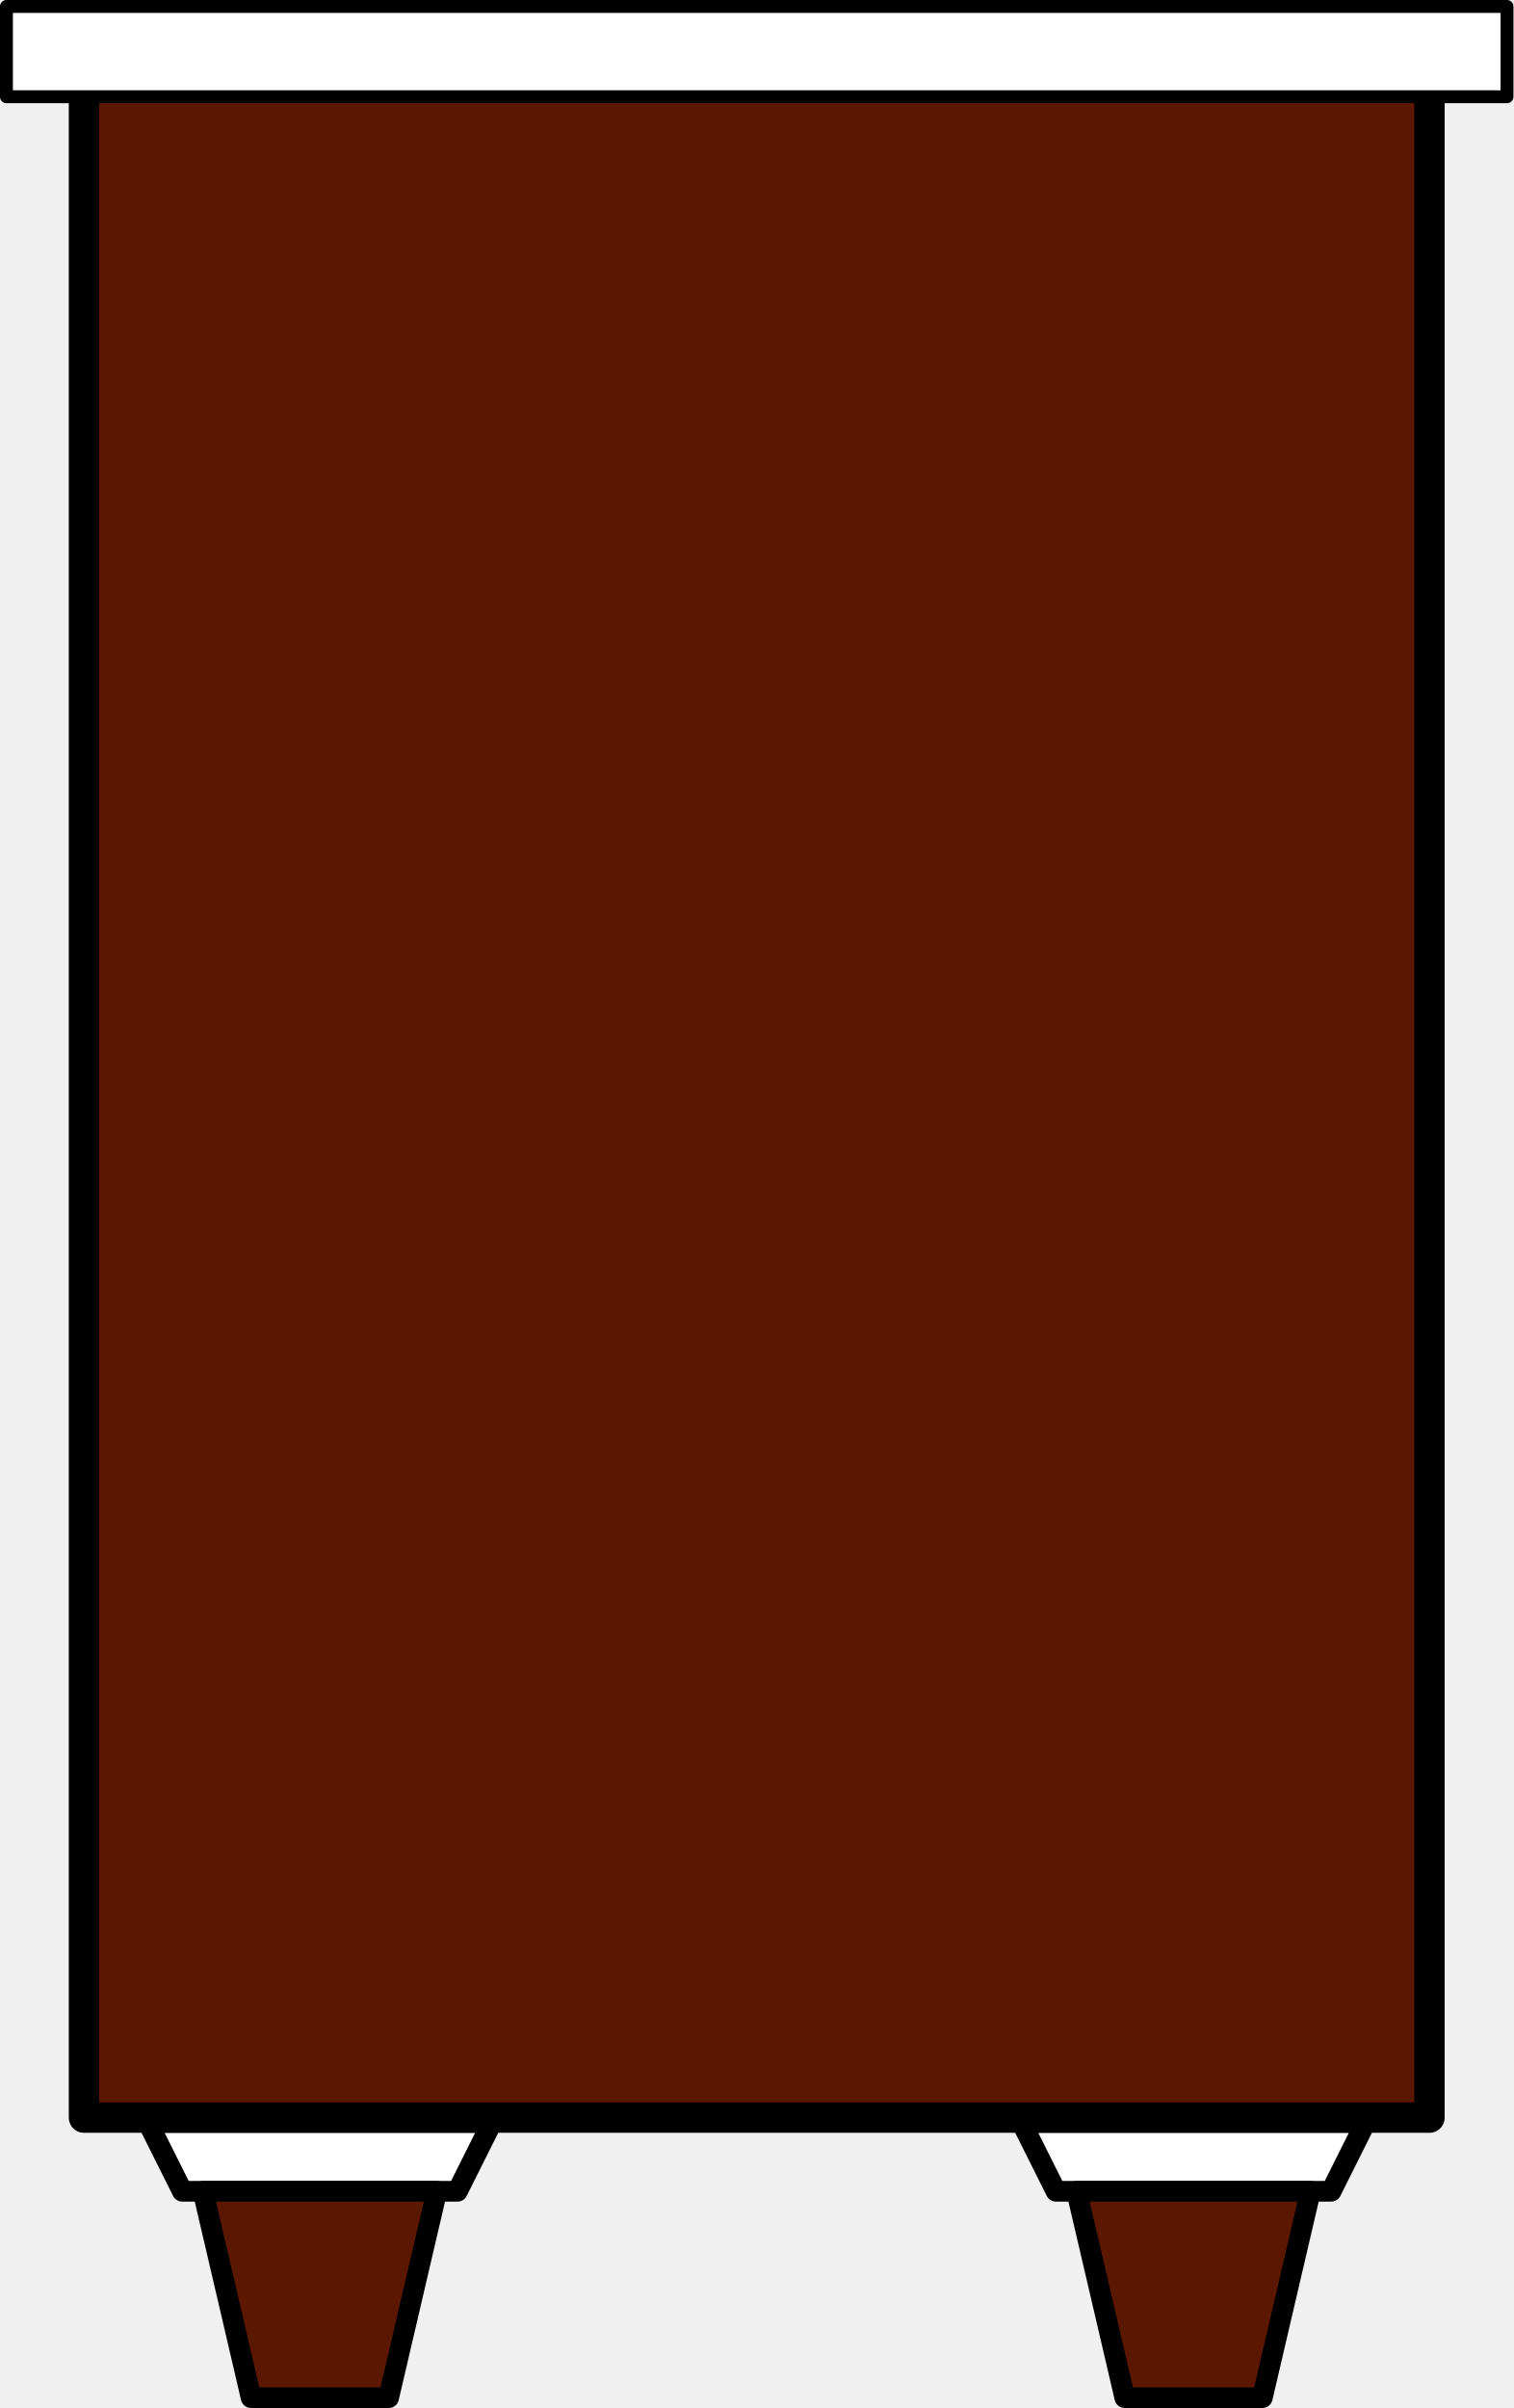
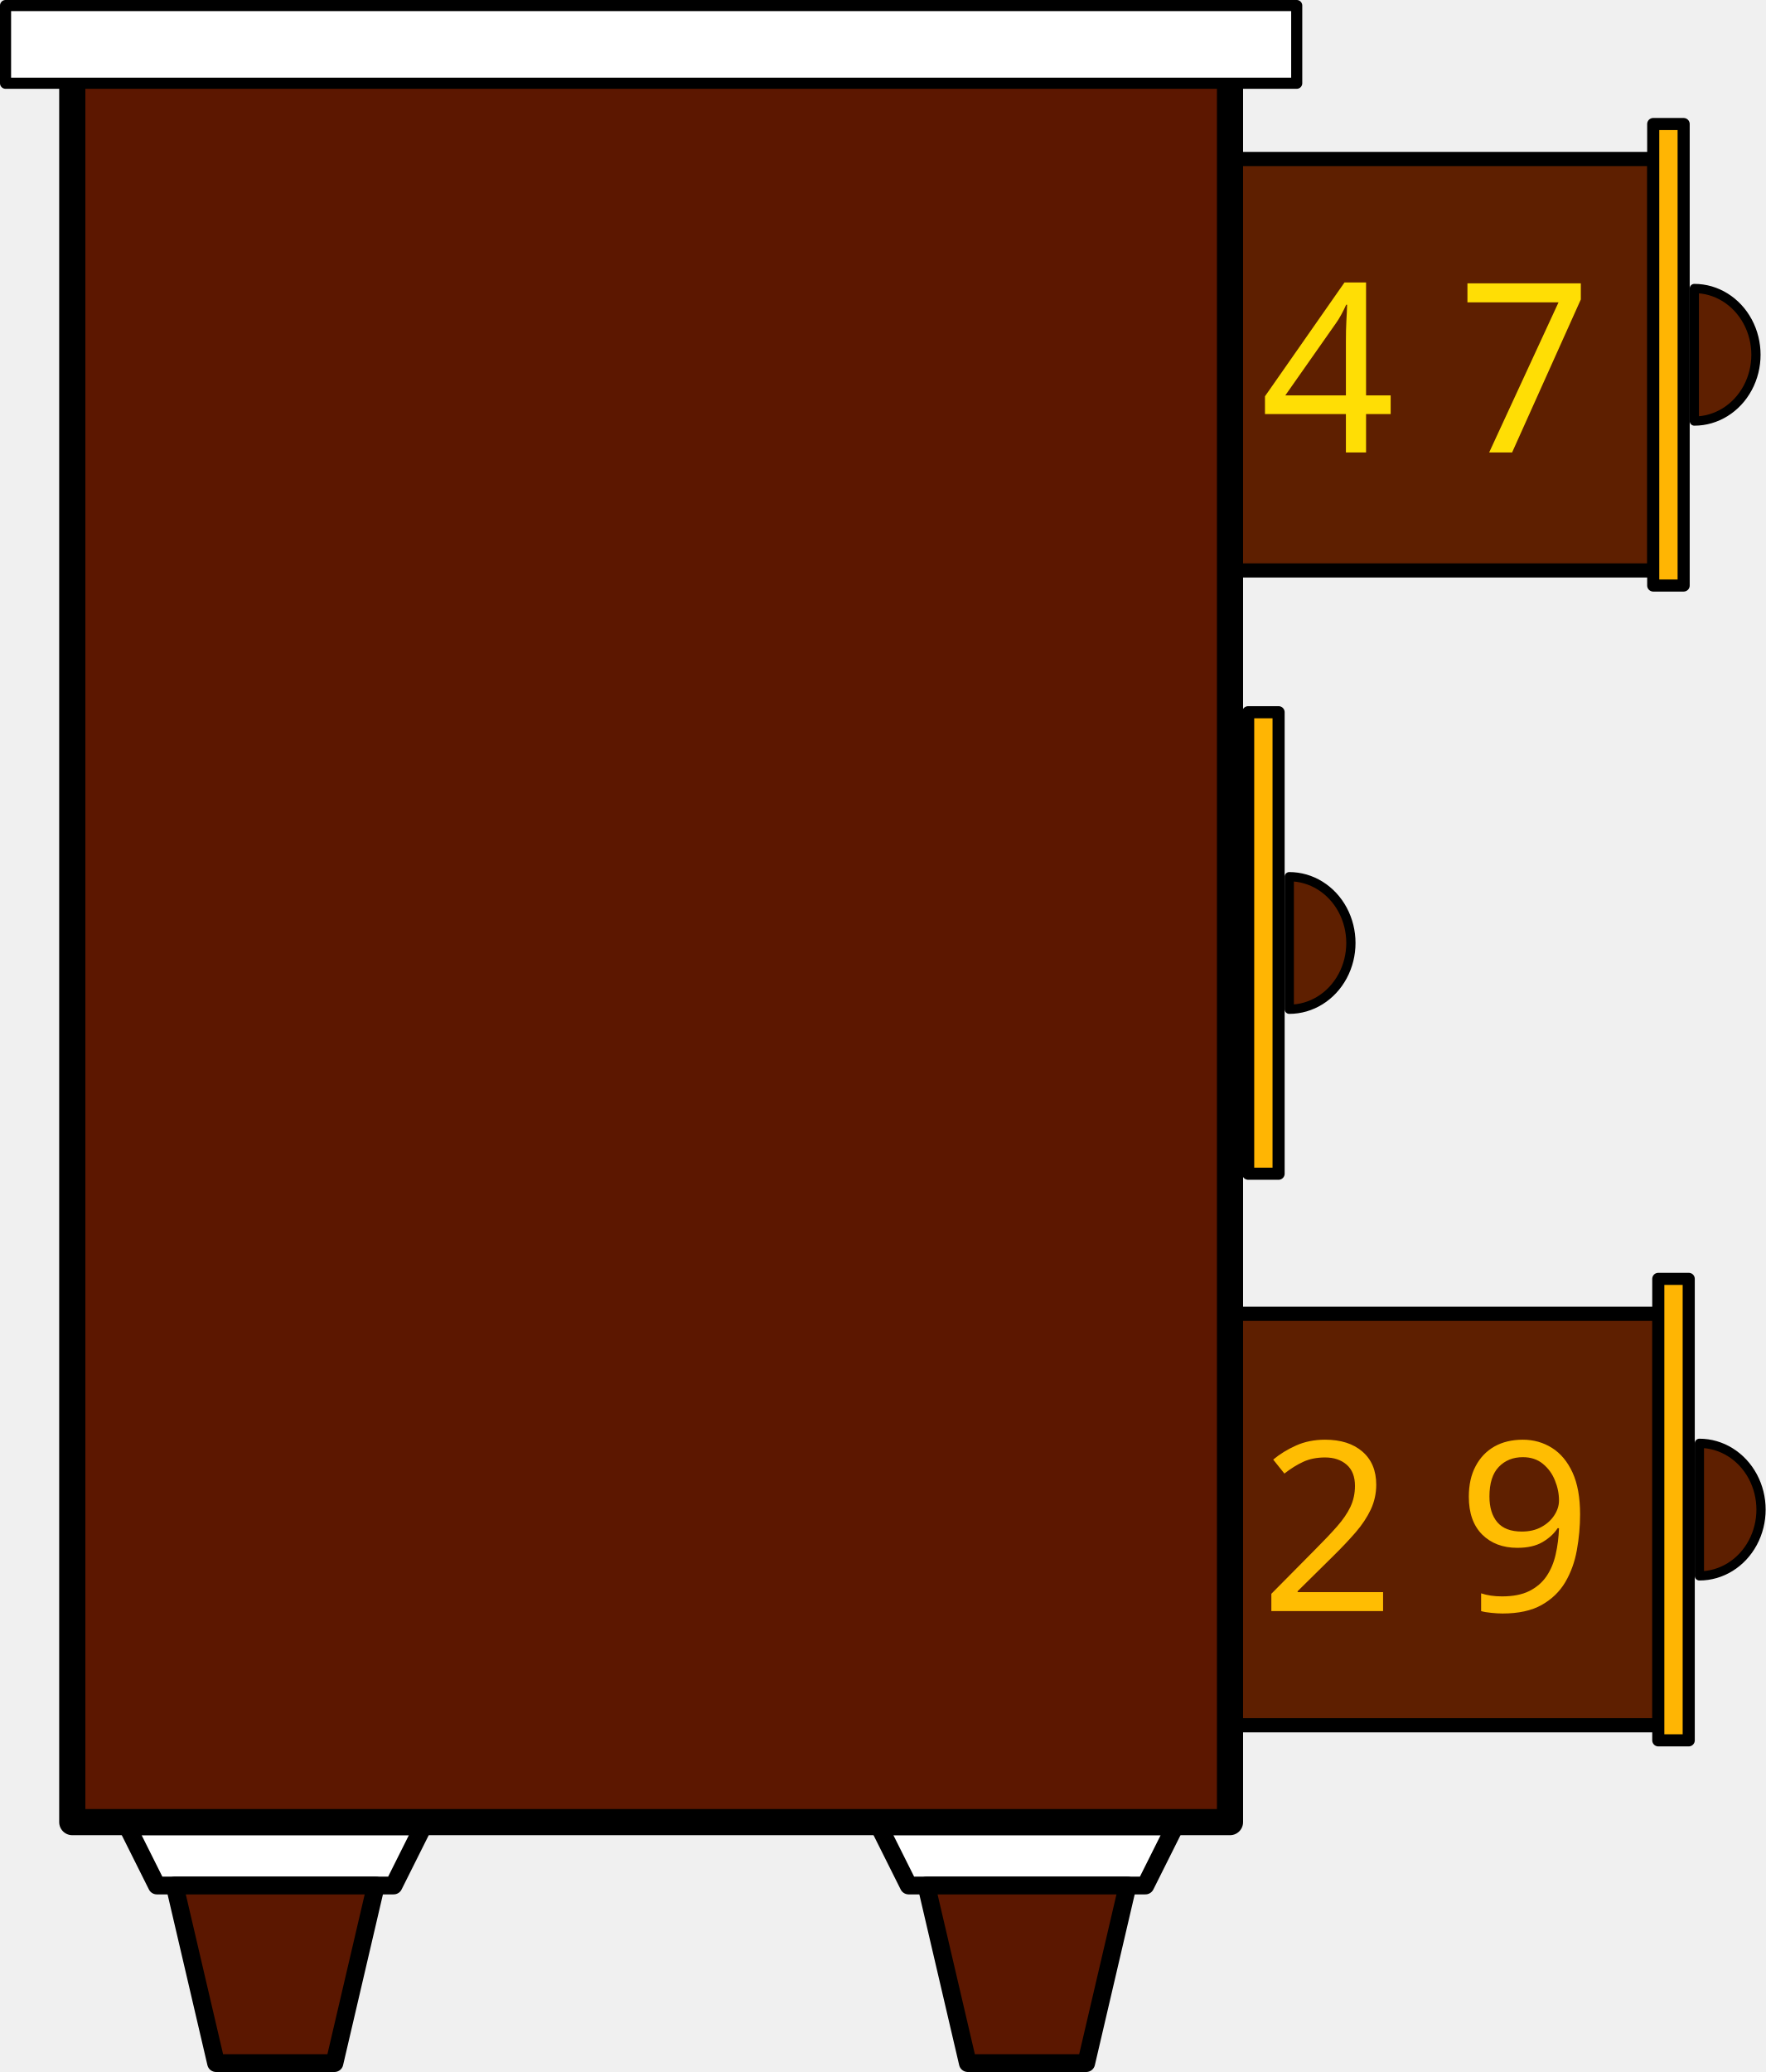
- <svg xmlns="http://www.w3.org/2000/svg" width="62.089mm" height="98.778mm" viewBox="0 0 220 350" id="svg4179" version="1.1">
+ <svg xmlns="http://www.w3.org/2000/svg" width="84.182mm" height="98.778mm" viewBox="0 0 298.283 350" id="svg4179" version="1.1">
  <defs id="defs4181" />
  <g id="layer1" transform="translate(10,-702.3622)">
-     <g transform="translate(-8.500093,-1.499995)" id="g4159-0">
-       <path id="path4155-7" d="m 25,1022.362 40,0 5,-10 -50,0 z" style="fill:#ffffff;fill-opacity:1;fill-rule:evenodd;stroke:#000000;stroke-width:3;stroke-linecap:butt;stroke-linejoin:round;stroke-miterlimit:4;stroke-dasharray:none;stroke-opacity:1" />
-       <path id="path4157-5" d="m 28,1022.362 7,30 20,0 7,-30 z" style="fill:#5b1700;fill-opacity:1;fill-rule:evenodd;stroke:#000000;stroke-width:3;stroke-linecap:butt;stroke-linejoin:round;stroke-miterlimit:4;stroke-dasharray:none;stroke-opacity:1" />
+     <g id="g4200">
+       <g id="g4159-0" transform="translate(-8.500093,-1.499995)">
+         <path style="fill:#ffffff;fill-opacity:1;fill-rule:evenodd;stroke:#000000;stroke-width:3;stroke-linecap:butt;stroke-linejoin:round;stroke-miterlimit:4;stroke-dasharray:none;stroke-opacity:1" d="m 25,1022.362 40,0 5,-10 -50,0 z" id="path4155-7" />
+         <path style="fill:#5b1700;fill-opacity:1;fill-rule:evenodd;stroke:#000000;stroke-width:3;stroke-linecap:butt;stroke-linejoin:round;stroke-miterlimit:4;stroke-dasharray:none;stroke-opacity:1" d="m 28,1022.362 7,30 20,0 7,-30 z" id="path4157-5" />
+       </g>
+       <g id="g4159-0-1" transform="translate(118.4999,-1.499995)">
+         <path style="fill:#ffffff;fill-opacity:1;fill-rule:evenodd;stroke:#000000;stroke-width:3;stroke-linecap:butt;stroke-linejoin:round;stroke-miterlimit:4;stroke-dasharray:none;stroke-opacity:1" d="m 25,1022.362 40,0 5,-10 -50,0 z" id="path4155-7-3" />
+         <path style="fill:#5b1700;fill-opacity:1;fill-rule:evenodd;stroke:#000000;stroke-width:3;stroke-linecap:butt;stroke-linejoin:round;stroke-miterlimit:4;stroke-dasharray:none;stroke-opacity:1" d="m 28,1022.362 7,30 20,0 7,-30 z" id="path4157-5-8" />
+       </g>
+       <g transform="matrix(0.4790419,0,0,0.4790419,86.39626,475.5719)" id="g4151-9">
+         <rect style="opacity:1;fill:#5e1f00;fill-opacity:1;stroke:#000000;stroke-width:5;stroke-linecap:round;stroke-linejoin:round;stroke-miterlimit:4;stroke-dasharray:none;stroke-opacity:1" id="rect5314-7" width="185.085" height="145.085" x="54.266" y="736.891" />
+         <rect style="opacity:1;fill:#ffb503;fill-opacity:1;stroke:#000000;stroke-width:4.27;stroke-linecap:round;stroke-linejoin:round;stroke-miterlimit:4;stroke-dasharray:none;stroke-opacity:1" id="rect5310-9" width="10.73" height="162.73" x="238.943" y="724.569" />
+         <path style="opacity:1;fill:#5e1f00;fill-opacity:1;stroke:#000000;stroke-width:3.259;stroke-linecap:round;stroke-linejoin:round;stroke-miterlimit:4;stroke-dasharray:none;stroke-opacity:1" id="path5312-0" d="m -782.563,253.438 a 23.371,21.734 0 0 1 -11.685,18.822 23.371,21.734 0 0 1 -23.371,0 23.371,21.734 0 0 1 -11.685,-18.822 l 23.371,0 z" transform="matrix(0,-1,1,0,0,0)" />
+       </g>
+       <g transform="matrix(0.4790419,0,0,0.4790419,154.825,376.2148)" id="g4151">
+         <rect style="opacity:1;fill:#5e1f00;fill-opacity:1;stroke:#000000;stroke-width:5;stroke-linecap:round;stroke-linejoin:round;stroke-miterlimit:4;stroke-dasharray:none;stroke-opacity:1" id="rect5314" width="185.085" height="145.085" x="54.266" y="736.891" />
+         <rect style="opacity:1;fill:#ffb503;fill-opacity:1;stroke:#000000;stroke-width:4.27;stroke-linecap:round;stroke-linejoin:round;stroke-miterlimit:4;stroke-dasharray:none;stroke-opacity:1" id="rect5310" width="10.73" height="162.73" x="238.943" y="724.569" />
+         <path style="opacity:1;fill:#5e1f00;fill-opacity:1;stroke:#000000;stroke-width:3.259;stroke-linecap:round;stroke-linejoin:round;stroke-miterlimit:4;stroke-dasharray:none;stroke-opacity:1" id="path5312" d="m -782.563,253.438 a 23.371,21.734 0 0 1 -11.685,18.822 23.371,21.734 0 0 1 -23.371,0 23.371,21.734 0 0 1 -11.685,-18.822 l 23.371,0 z" transform="matrix(0,-1,1,0,0,0)" />
+       </g>
+       <g transform="matrix(0.4790419,0,0,0.4790419,155.682,571.2862)" id="g4151-6">
+         <rect style="opacity:1;fill:#5e1f00;fill-opacity:1;stroke:#000000;stroke-width:5;stroke-linecap:round;stroke-linejoin:round;stroke-miterlimit:4;stroke-dasharray:none;stroke-opacity:1" id="rect5314-0" width="185.085" height="145.085" x="54.266" y="736.891" />
+         <rect style="opacity:1;fill:#ffb503;fill-opacity:1;stroke:#000000;stroke-width:4.27;stroke-linecap:round;stroke-linejoin:round;stroke-miterlimit:4;stroke-dasharray:none;stroke-opacity:1" id="rect5310-0" width="10.73" height="162.73" x="238.943" y="724.569" />
+         <path style="opacity:1;fill:#5e1f00;fill-opacity:1;stroke:#000000;stroke-width:3.259;stroke-linecap:round;stroke-linejoin:round;stroke-miterlimit:4;stroke-dasharray:none;stroke-opacity:1" id="path5312-3" d="m -782.563,253.438 a 23.371,21.734 0 0 1 -11.685,18.822 23.371,21.734 0 0 1 -23.371,0 23.371,21.734 0 0 1 -11.685,-18.822 l 23.371,0 z" transform="matrix(0,-1,1,0,0,0)" />
+       </g>
+       <rect y="714.572" x="2.209" height="295.581" width="195.581" id="rect4737" style="opacity:1;fill:#5c1700;fill-opacity:1;stroke:#000000;stroke-width:4.419;stroke-linecap:round;stroke-linejoin:round;stroke-miterlimit:4;stroke-dasharray:none;stroke-opacity:1" />
+       <rect y="703.299" x="-9.063" height="13.126" width="218.126" id="rect4760" style="opacity:1;fill:#ffffff;fill-opacity:1;stroke:#000000;stroke-width:1.874;stroke-linecap:round;stroke-linejoin:round;stroke-miterlimit:4;stroke-dasharray:none;stroke-opacity:1" />
+       <text id="text4192" y="778.791" x="202.857" style="font-style:normal;font-weight:normal;font-size:40px;line-height:125%;font-family:sans-serif;letter-spacing:0px;word-spacing:0px;fill:#ffde05;fill-opacity:1;stroke:none;stroke-width:1px;stroke-linecap:butt;stroke-linejoin:miter;stroke-opacity:1" xml:space="preserve">
+         <tspan y="778.791" x="202.857" id="tspan4194">4 7</tspan>
+       </text>
+       <text id="text4196" y="974.505" x="202.857" style="font-style:normal;font-weight:normal;font-size:40px;line-height:125%;font-family:sans-serif;letter-spacing:0px;word-spacing:0px;fill:#ffbd02;fill-opacity:1;stroke:none;stroke-width:1px;stroke-linecap:butt;stroke-linejoin:miter;stroke-opacity:1" xml:space="preserve">
+         <tspan y="974.505" x="202.857" id="tspan4198">2 9</tspan>
+       </text>
    </g>
-     <g transform="translate(118.4999,-1.499995)" id="g4159-0-1">
-       <path id="path4155-7-3" d="m 25,1022.362 40,0 5,-10 -50,0 z" style="fill:#ffffff;fill-opacity:1;fill-rule:evenodd;stroke:#000000;stroke-width:3;stroke-linecap:butt;stroke-linejoin:round;stroke-miterlimit:4;stroke-dasharray:none;stroke-opacity:1" />
-       <path id="path4157-5-8" d="m 28,1022.362 7,30 20,0 7,-30 z" style="fill:#5b1700;fill-opacity:1;fill-rule:evenodd;stroke:#000000;stroke-width:3;stroke-linecap:butt;stroke-linejoin:round;stroke-miterlimit:4;stroke-dasharray:none;stroke-opacity:1" />
-     </g>
-     <rect style="opacity:1;fill:#5c1700;fill-opacity:1;stroke:#000000;stroke-width:4.419;stroke-linecap:round;stroke-linejoin:round;stroke-miterlimit:4;stroke-dasharray:none;stroke-opacity:1" id="rect4737" width="195.581" height="295.581" x="2.209" y="714.572" />
-     <rect style="opacity:1;fill:#ffffff;fill-opacity:1;stroke:#000000;stroke-width:1.874;stroke-linecap:round;stroke-linejoin:round;stroke-miterlimit:4;stroke-dasharray:none;stroke-opacity:1" id="rect4760" width="218.126" height="13.126" x="-9.063" y="703.299" />
  </g>
</svg>
